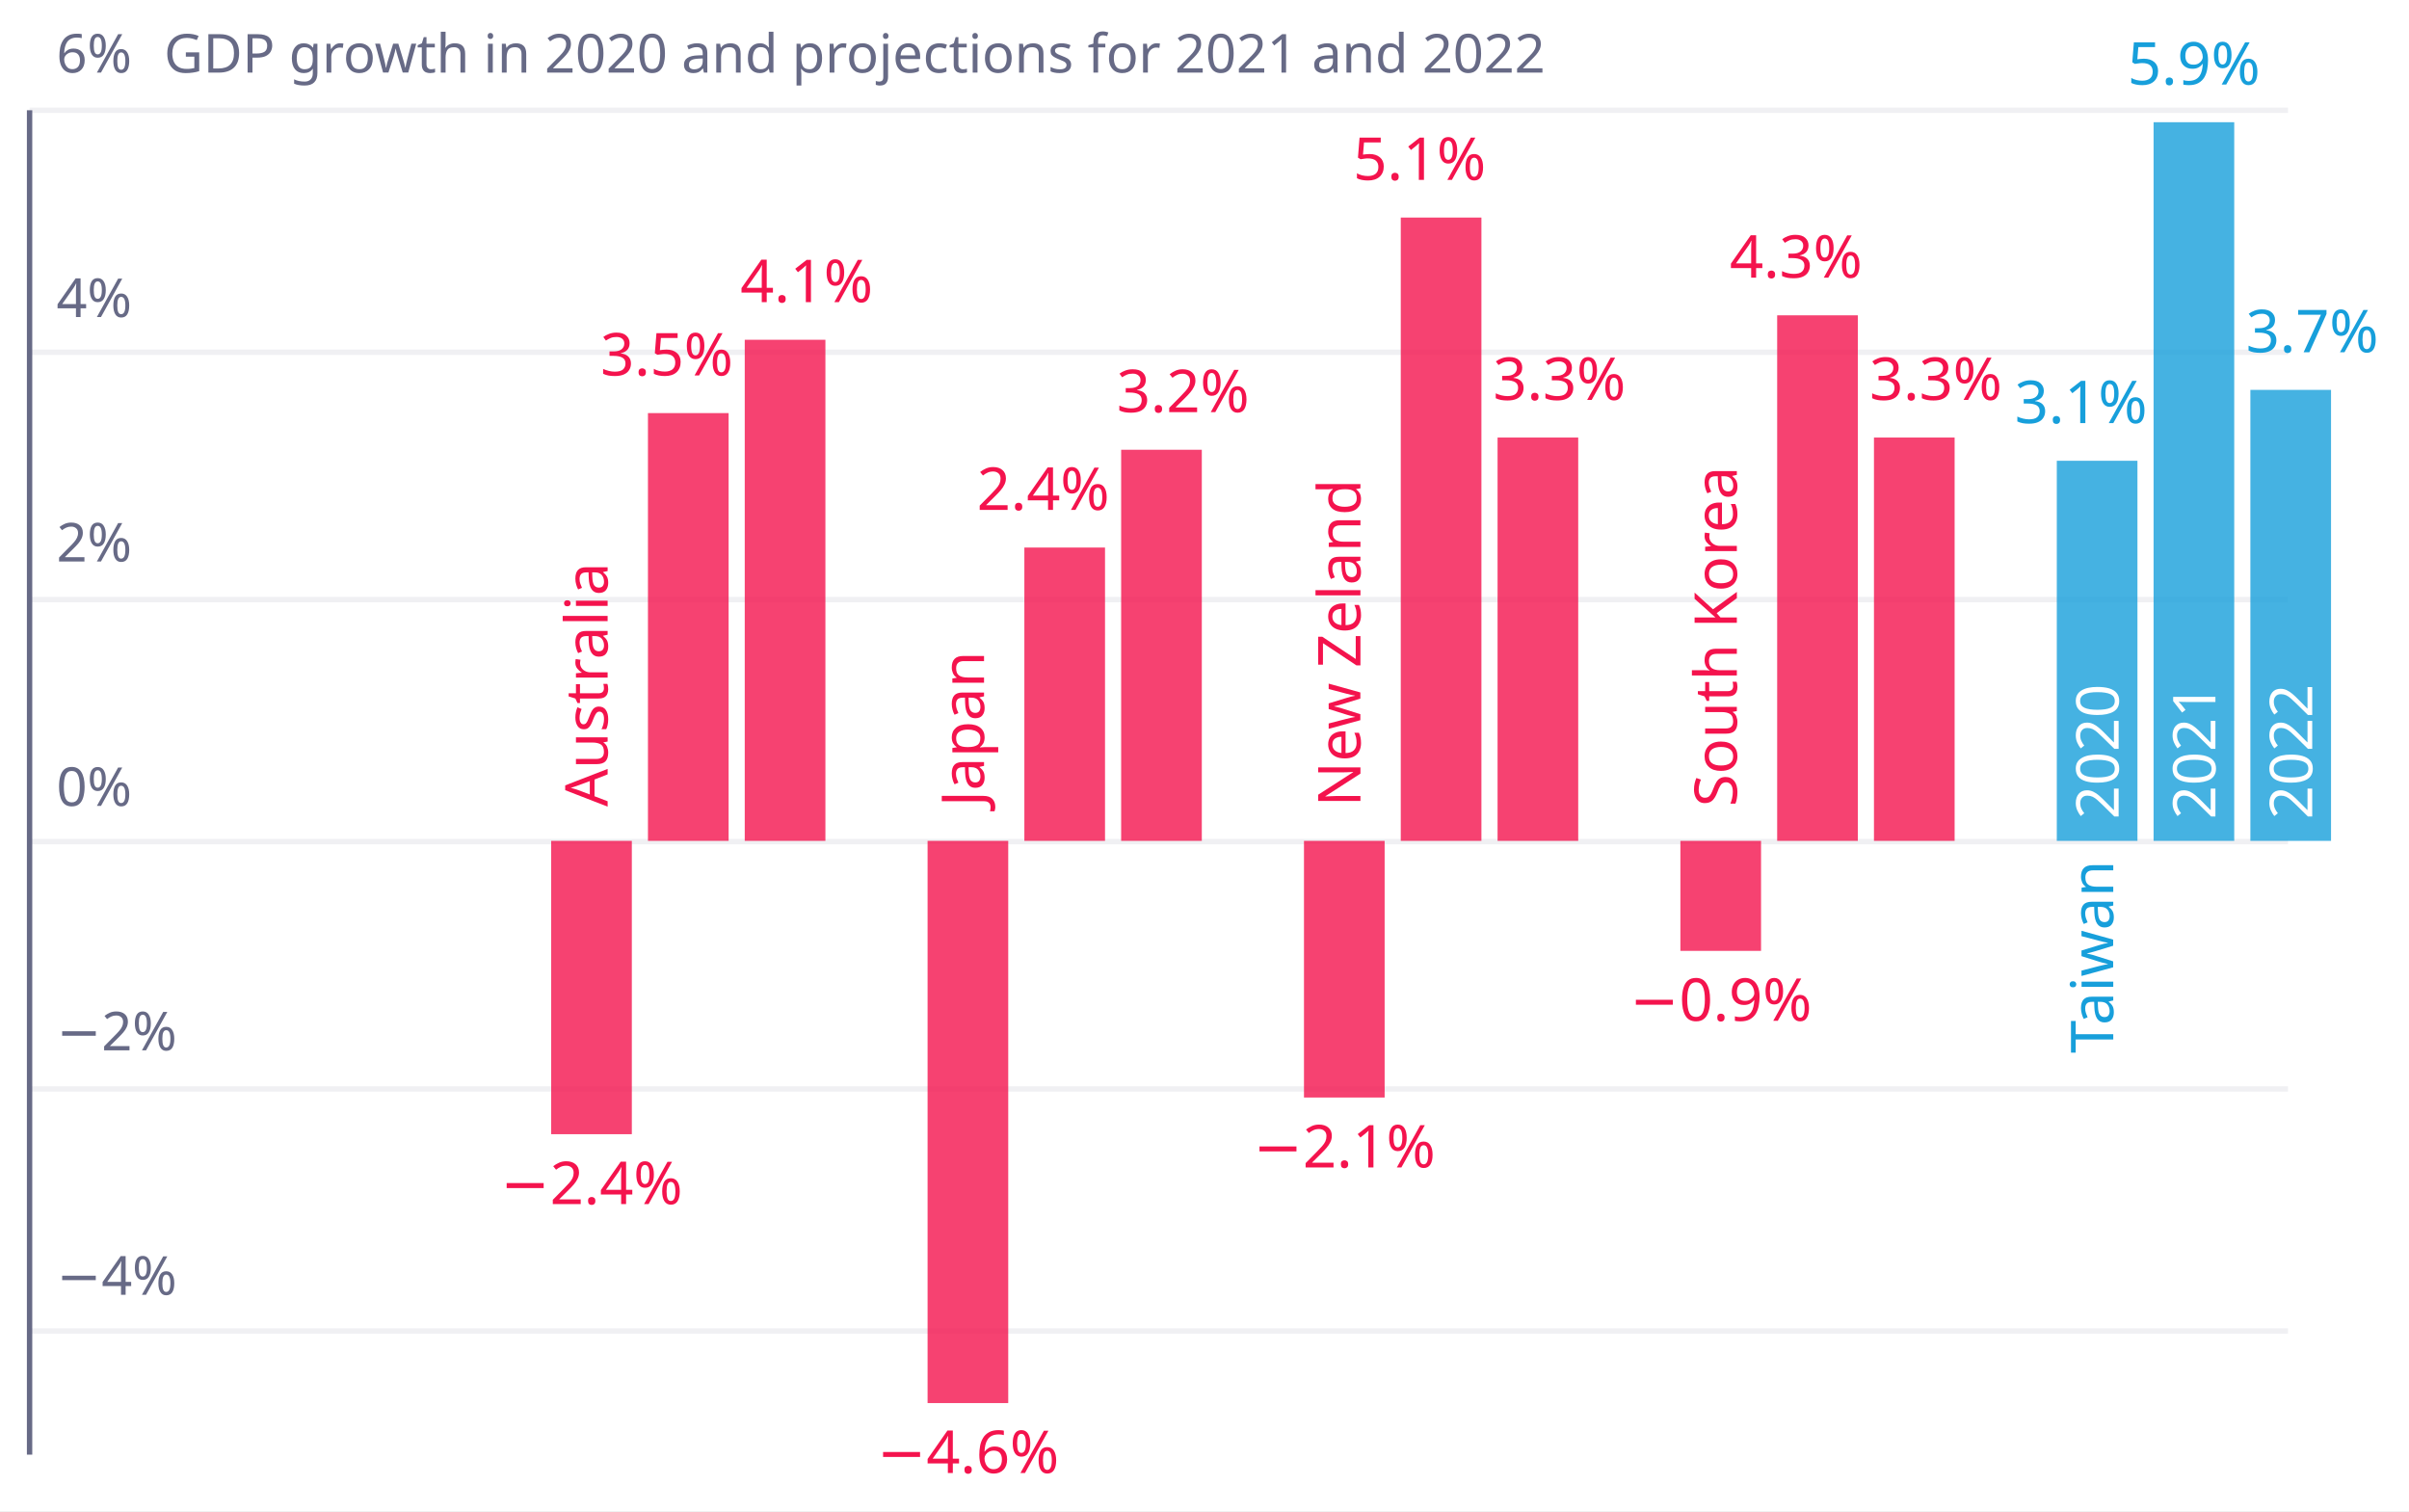
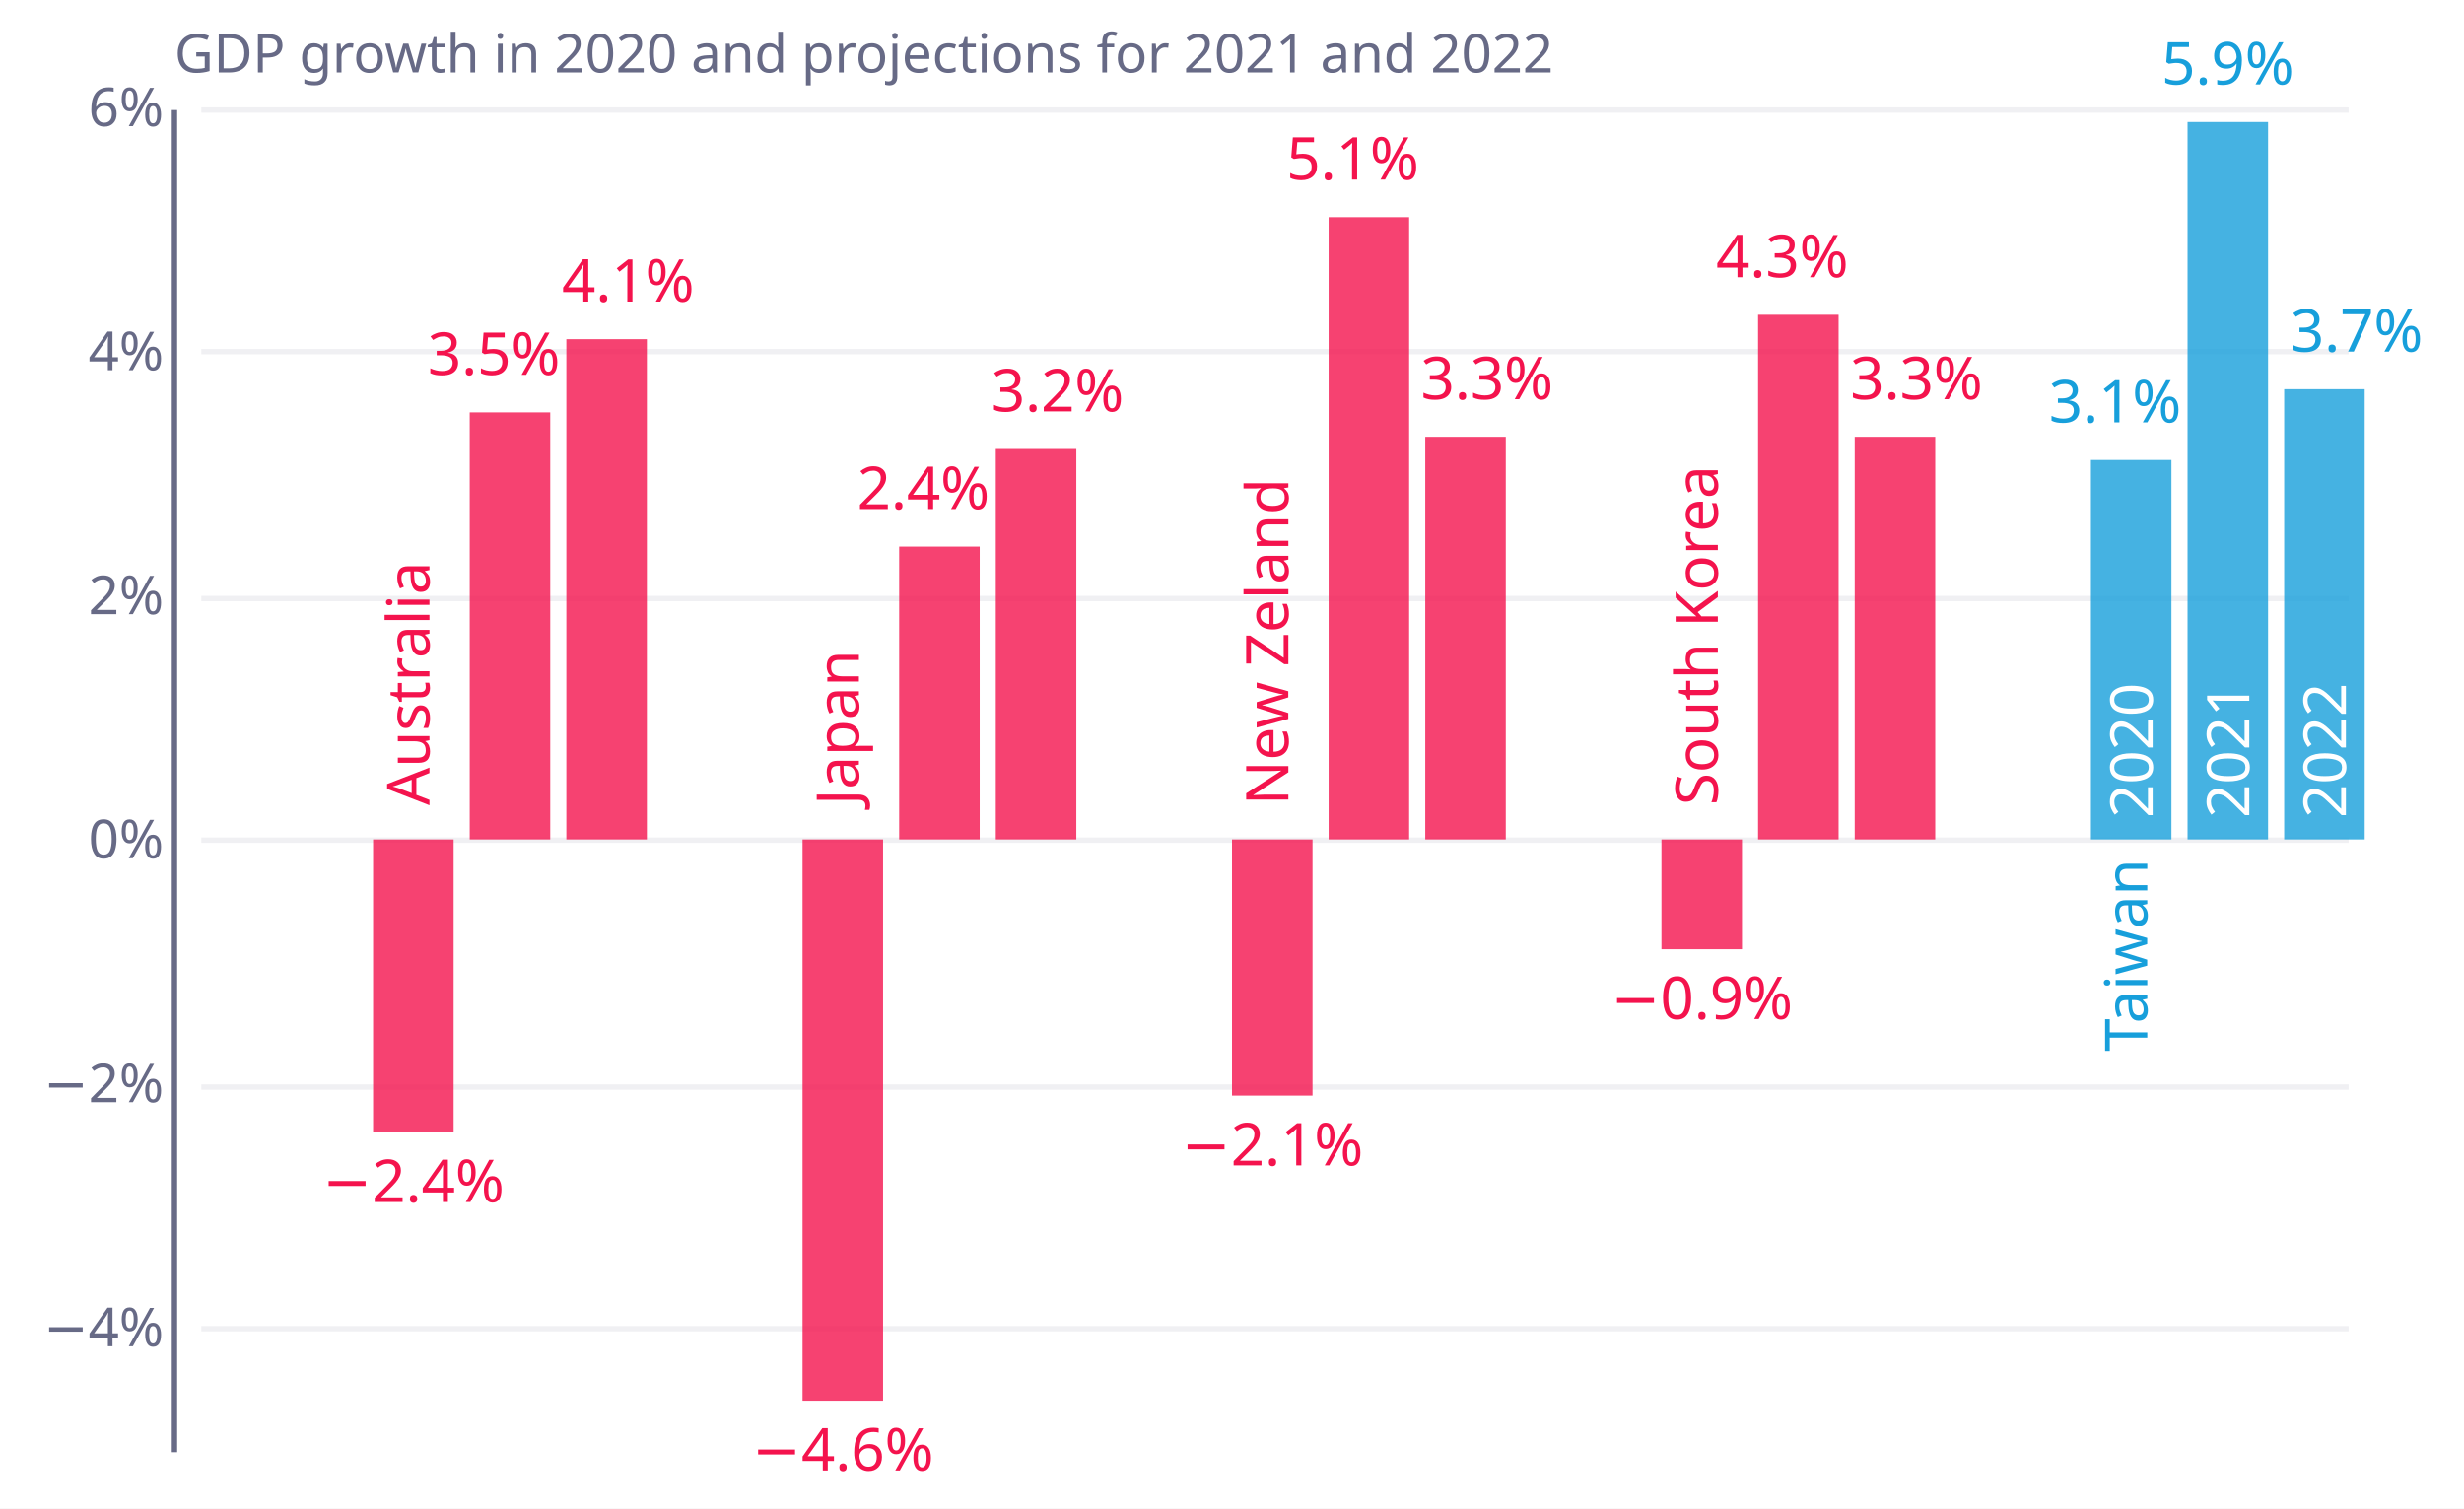
- <svg xmlns="http://www.w3.org/2000/svg" version="1.1" class="marks" width="448" height="281" viewBox="0 0 448 281">
-   <rect width="448" height="281" fill="white" />
-   <g fill="none" stroke-miterlimit="10" transform="translate(5,20)">
+ <svg xmlns="http://www.w3.org/2000/svg" version="1.1" class="marks" width="459" height="281" viewBox="0 0 459 281">
+   <rect width="459" height="281" fill="white" />
+   <g fill="none" stroke-miterlimit="10" transform="translate(37,20)">
    <g class="mark-group role-frame root" role="graphics-object" aria-roledescription="group mark container">
      <g transform="translate(0,0)">
-         <path class="background" aria-hidden="true" d="M0,0h420v250h-420Z" />
+         <path class="background" aria-hidden="true" d="M0,0h400v250h-400Z" />
        <g>
-           <g class="mark-group role-axis" role="graphics-symbol" aria-roledescription="axis" aria-label="Y-axis for a linear scale with values from −0.05 to 0.06">
-             <g transform="translate(0.5,0.5)">
+           <g class="mark-group role-axis" aria-hidden="true">
+             <g transform="translate(-4.5,0.5)">
              <path class="background" aria-hidden="true" d="M0,0h0v0h0Z" pointer-events="none" />
              <g>
                <g class="mark-rule role-axis-grid" pointer-events="none">
-                   <line transform="translate(0,227)" x2="420" y2="0" stroke="#676A86" stroke-opacity="0.1" stroke-width="1" opacity="1" />
-                   <line transform="translate(0,182)" x2="420" y2="0" stroke="#676A86" stroke-opacity="0.1" stroke-width="1" opacity="1" />
-                   <line transform="translate(0,136)" x2="420" y2="0" stroke="#676A86" stroke-opacity="0.1" stroke-width="1" opacity="1" />
-                   <line transform="translate(0,91)" x2="420" y2="0" stroke="#676A86" stroke-opacity="0.1" stroke-width="1" opacity="1" />
-                   <line transform="translate(0,45)" x2="420" y2="0" stroke="#676A86" stroke-opacity="0.1" stroke-width="1" opacity="1" />
-                   <line transform="translate(0,0)" x2="420" y2="0" stroke="#676A86" stroke-opacity="0.1" stroke-width="1" opacity="1" />
+                   <line transform="translate(5,227)" x2="400" y2="0" stroke="#676A86" stroke-opacity="0.1" stroke-width="1" opacity="1" />
+                   <line transform="translate(5,182)" x2="400" y2="0" stroke="#676A86" stroke-opacity="0.1" stroke-width="1" opacity="1" />
+                   <line transform="translate(5,136)" x2="400" y2="0" stroke="#676A86" stroke-opacity="0.1" stroke-width="1" opacity="1" />
+                   <line transform="translate(5,91)" x2="400" y2="0" stroke="#676A86" stroke-opacity="0.1" stroke-width="1" opacity="1" />
+                   <line transform="translate(5,45)" x2="400" y2="0" stroke="#676A86" stroke-opacity="0.1" stroke-width="1" opacity="1" />
+                   <line transform="translate(5,0)" x2="400" y2="0" stroke="#676A86" stroke-opacity="0.1" stroke-width="1" opacity="1" />
                </g>
              </g>
              <path class="foreground" aria-hidden="true" d="" pointer-events="none" display="none" />
            </g>
          </g>
          <g class="mark-group role-axis" role="graphics-symbol" aria-roledescription="axis" aria-label="Y-axis titled 'GDP growth in 2020 and projections for 2021 and 2022' for a linear scale with values from −5% to 6%">
-             <g transform="translate(0.5,0.5)">
+             <g transform="translate(-4.5,0.5)">
              <path class="background" aria-hidden="true" d="M0,0h0v0h0Z" pointer-events="none" />
              <g>
                <g class="mark-text role-axis-label" pointer-events="none">
-                   <text text-anchor="start" transform="translate(5,220.2727)" font-family="sans-serif" font-size="10px" fill="#676A86" opacity="1">−4%</text>
-                   <text text-anchor="start" transform="translate(5,174.8182)" font-family="sans-serif" font-size="10px" fill="#676A86" opacity="1">−2%</text>
-                   <text text-anchor="start" transform="translate(5,129.3636)" font-family="sans-serif" font-size="10px" fill="#676A86" opacity="1">0%</text>
-                   <text text-anchor="start" transform="translate(5,83.90909)" font-family="sans-serif" font-size="10px" fill="#676A86" opacity="1">2%</text>
-                   <text text-anchor="start" transform="translate(5,38.45455)" font-family="sans-serif" font-size="10px" fill="#676A86" opacity="1">4%</text>
-                   <text text-anchor="start" transform="translate(5,-7)" font-family="sans-serif" font-size="10px" fill="#676A86" opacity="1">6%</text>
+                   <text text-anchor="end" transform="translate(-2,230.2727)" font-family="sans-serif" font-size="10px" fill="#676A86" opacity="1">−4%</text>
+                   <text text-anchor="end" transform="translate(-2,184.8182)" font-family="sans-serif" font-size="10px" fill="#676A86" opacity="1">−2%</text>
+                   <text text-anchor="end" transform="translate(-2,139.3636)" font-family="sans-serif" font-size="10px" fill="#676A86" opacity="1">0%</text>
+                   <text text-anchor="end" transform="translate(-2,93.90909)" font-family="sans-serif" font-size="10px" fill="#676A86" opacity="1">2%</text>
+                   <text text-anchor="end" transform="translate(-2,48.45455)" font-family="sans-serif" font-size="10px" fill="#676A86" opacity="1">4%</text>
+                   <text text-anchor="end" transform="translate(-2,3)" font-family="sans-serif" font-size="10px" fill="#676A86" opacity="1">6%</text>
                </g>
                <g class="mark-rule role-axis-domain" pointer-events="none">
                  <line transform="translate(0,250)" x2="0" y2="-250" stroke="#676A86" stroke-width="1" opacity="1" />
                </g>
                <g class="mark-text role-axis-title" pointer-events="none">
-                   <text text-anchor="start" transform="translate(25,-7)" font-family="sans-serif" font-size="10px" font-weight="normal" fill="#676A86" opacity="1">GDP growth in 2020 and projections for 2021 and 2022</text>
+                   <text text-anchor="start" transform="translate(0,-7)" font-family="sans-serif" font-size="10px" font-weight="normal" fill="#676A86" opacity="1">GDP growth in 2020 and projections for 2021 and 2022</text>
                </g>
              </g>
              <path class="foreground" aria-hidden="true" d="" pointer-events="none" display="none" />
            </g>
          </g>
-           <g class="mark-rect role-mark layer_0_marks" role="graphics-symbol" aria-roledescription="rect mark container">
-             <path d="M3.5,136.364h63v0h-63Z" fill="#4c78a8" />
+           <g class="mark-rect role-mark layer_0_marks" role="graphics-object" aria-roledescription="rect mark container">
+             <path aria-label="country: Australia; value: −2%" role="graphics-symbol" aria-roledescription="bar" d="M32.5,136.364h15v54.545h-15Z" fill="#F4134D" opacity="0.8" />
+             <path aria-label="country: New Zeland; value: −2%" role="graphics-symbol" aria-roledescription="bar" d="M192.5,136.364h15v47.727h-15Z" fill="#F4134D" opacity="0.8" />
+             <path aria-label="country: Japan; value: −5%" role="graphics-symbol" aria-roledescription="bar" d="M112.5,136.364h15v104.545h-15Z" fill="#F4134D" opacity="0.8" />
+             <path aria-label="country: South Korea; value: −1%" role="graphics-symbol" aria-roledescription="bar" d="M272.5,136.364h15v20.455h-15Z" fill="#F4134D" opacity="0.8" />
          </g>
-           <g class="mark-rect role-mark layer_1_marks" role="graphics-symbol" aria-roledescription="rect mark container">
-             <path d="M97.5,136.364h15v54.545h-15Z" fill="#F4134D" opacity="0.8" />
-             <path d="M237.5,136.364h15v47.727h-15Z" fill="#F4134D" opacity="0.8" />
-             <path d="M167.5,136.364h15v104.545h-15Z" fill="#F4134D" opacity="0.8" />
-             <path d="M307.5,136.364h15v20.455h-15Z" fill="#F4134D" opacity="0.8" />
+           <g class="mark-rect role-mark layer_1_marks" role="graphics-object" aria-roledescription="rect mark container">
+             <path aria-label="country: Australia; value: 4%" role="graphics-symbol" aria-roledescription="bar" d="M50.5,56.818h15v79.545h-15Z" fill="#F4134D" opacity="0.8" />
+             <path aria-label="country: New Zeland; value: 5%" role="graphics-symbol" aria-roledescription="bar" d="M210.5,20.455h15v115.909h-15Z" fill="#F4134D" opacity="0.8" />
+             <path aria-label="country: Japan; value: 2%" role="graphics-symbol" aria-roledescription="bar" d="M130.5,81.818h15v54.545h-15Z" fill="#F4134D" opacity="0.8" />
+             <path aria-label="country: South Korea; value: 4%" role="graphics-symbol" aria-roledescription="bar" d="M290.5,38.636h15v97.727h-15Z" fill="#F4134D" opacity="0.8" />
          </g>
-           <g class="mark-rect role-mark layer_2_marks" role="graphics-symbol" aria-roledescription="rect mark container">
-             <path d="M115.5,56.818h15v79.545h-15Z" fill="#F4134D" opacity="0.8" />
-             <path d="M255.5,20.455h15v115.909h-15Z" fill="#F4134D" opacity="0.8" />
-             <path d="M185.5,81.818h15v54.545h-15Z" fill="#F4134D" opacity="0.8" />
-             <path d="M325.5,38.636h15v97.727h-15Z" fill="#F4134D" opacity="0.8" />
+           <g class="mark-rect role-mark layer_2_marks" role="graphics-object" aria-roledescription="rect mark container">
+             <path aria-label="country: Australia; value: 4%" role="graphics-symbol" aria-roledescription="bar" d="M68.5,43.182h15v93.182h-15Z" fill="#F4134D" opacity="0.8" />
+             <path aria-label="country: New Zeland; value: 3%" role="graphics-symbol" aria-roledescription="bar" d="M228.5,61.364h15v75h-15Z" fill="#F4134D" opacity="0.8" />
+             <path aria-label="country: Japan; value: 3%" role="graphics-symbol" aria-roledescription="bar" d="M148.5,63.636h15v72.727h-15Z" fill="#F4134D" opacity="0.8" />
+             <path aria-label="country: South Korea; value: 3%" role="graphics-symbol" aria-roledescription="bar" d="M308.5,61.364h15v75h-15Z" fill="#F4134D" opacity="0.8" />
          </g>
-           <g class="mark-rect role-mark layer_3_marks" role="graphics-symbol" aria-roledescription="rect mark container">
-             <path d="M133.5,43.182h15v93.182h-15Z" fill="#F4134D" opacity="0.8" />
-             <path d="M273.5,61.364h15v75h-15Z" fill="#F4134D" opacity="0.8" />
-             <path d="M203.5,63.636h15v72.727h-15Z" fill="#F4134D" opacity="0.8" />
-             <path d="M343.5,61.364h15v75h-15Z" fill="#F4134D" opacity="0.8" />
+           <g class="mark-rect role-mark layer_3_marks" role="graphics-object" aria-roledescription="rect mark container">
+             <path aria-label="country: Taiwan; value: 3%" role="graphics-symbol" aria-roledescription="bar" d="M352.5,65.682h15v70.682h-15Z" fill="#179FDB" opacity="0.8" />
          </g>
-           <g class="mark-rect role-mark layer_4_marks" role="graphics-symbol" aria-roledescription="rect mark container">
-             <path d="M377.5,65.682h15v70.682h-15Z" fill="#179FDB" opacity="0.8" />
+           <g class="mark-rect role-mark layer_4_marks" role="graphics-object" aria-roledescription="rect mark container">
+             <path aria-label="country: Taiwan; value: 6%" role="graphics-symbol" aria-roledescription="bar" d="M370.5,2.727h15v133.636h-15Z" fill="#179FDB" opacity="0.8" />
          </g>
-           <g class="mark-rect role-mark layer_5_marks" role="graphics-symbol" aria-roledescription="rect mark container">
-             <path d="M395.5,2.727h15v133.636h-15Z" fill="#179FDB" opacity="0.8" />
+           <g class="mark-rect role-mark layer_5_marks" role="graphics-object" aria-roledescription="rect mark container">
+             <path aria-label="country: Taiwan; value: 4%" role="graphics-symbol" aria-roledescription="bar" d="M388.5,52.5h15v83.864h-15Z" fill="#179FDB" opacity="0.8" />
          </g>
-           <g class="mark-rect role-mark layer_6_marks" role="graphics-symbol" aria-roledescription="rect mark container">
-             <path d="M413.5,52.5h15v83.864h-15Z" fill="#179FDB" opacity="0.8" />
+           <g class="mark-text role-mark layer_6_marks" role="graphics-object" aria-roledescription="text mark container">
+             <text aria-label="value: −2.4%; country: Australia" role="graphics-symbol" aria-roledescription="text mark" text-anchor="middle" transform="translate(40,203.9091)" font-family="sans-serif" font-size="11px" fill="#F4134D">−2.4%</text>
+             <text aria-label="value: −2.1%; country: New Zeland" role="graphics-symbol" aria-roledescription="text mark" text-anchor="middle" transform="translate(200,197.0909)" font-family="sans-serif" font-size="11px" fill="#F4134D">−2.1%</text>
+             <text aria-label="value: −4.6%; country: Japan" role="graphics-symbol" aria-roledescription="text mark" text-anchor="middle" transform="translate(120,253.9091)" font-family="sans-serif" font-size="11px" fill="#F4134D">−4.6%</text>
+             <text aria-label="value: −0.9%; country: South Korea" role="graphics-symbol" aria-roledescription="text mark" text-anchor="middle" transform="translate(280,169.8182)" font-family="sans-serif" font-size="11px" fill="#F4134D">−0.9%</text>
          </g>
          <g class="mark-text role-mark layer_7_marks" role="graphics-object" aria-roledescription="text mark container">
-             <text text-anchor="middle" transform="translate(105,203.9091)" font-family="sans-serif" font-size="11px" fill="#F4134D">−2.4%</text>
-             <text text-anchor="middle" transform="translate(245,197.0909)" font-family="sans-serif" font-size="11px" fill="#F4134D">−2.1%</text>
-             <text text-anchor="middle" transform="translate(175,253.9091)" font-family="sans-serif" font-size="11px" fill="#F4134D">−4.6%</text>
-             <text text-anchor="middle" transform="translate(315,169.8182)" font-family="sans-serif" font-size="11px" fill="#F4134D">−0.9%</text>
+             <text aria-label="value: 3.5%; country: Australia" role="graphics-symbol" aria-roledescription="text mark" text-anchor="middle" transform="translate(55,49.81818)" font-family="sans-serif" font-size="11px" fill="#F4134D">3.5%</text>
+             <text aria-label="value: 5.1%; country: New Zeland" role="graphics-symbol" aria-roledescription="text mark" text-anchor="middle" transform="translate(215,13.45455)" font-family="sans-serif" font-size="11px" fill="#F4134D">5.1%</text>
+             <text aria-label="value: 2.4%; country: Japan" role="graphics-symbol" aria-roledescription="text mark" text-anchor="middle" transform="translate(135,74.81818)" font-family="sans-serif" font-size="11px" fill="#F4134D">2.4%</text>
+             <text aria-label="value: 4.3%; country: South Korea" role="graphics-symbol" aria-roledescription="text mark" text-anchor="middle" transform="translate(295,31.63636)" font-family="sans-serif" font-size="11px" fill="#F4134D">4.3%</text>
          </g>
          <g class="mark-text role-mark layer_8_marks" role="graphics-object" aria-roledescription="text mark container">
-             <text text-anchor="middle" transform="translate(382,58.68182)" font-family="sans-serif" font-size="11px" fill="#179FDB">3.1%</text>
+             <text aria-label="value: 4.1%; country: Australia" role="graphics-symbol" aria-roledescription="text mark" text-anchor="middle" transform="translate(80,36.18182)" font-family="sans-serif" font-size="11px" fill="#F4134D">4.1%</text>
+             <text aria-label="value: 3.3%; country: New Zeland" role="graphics-symbol" aria-roledescription="text mark" text-anchor="middle" transform="translate(240,54.36364)" font-family="sans-serif" font-size="11px" fill="#F4134D">3.3%</text>
+             <text aria-label="value: 3.2%; country: Japan" role="graphics-symbol" aria-roledescription="text mark" text-anchor="middle" transform="translate(160,56.63636)" font-family="sans-serif" font-size="11px" fill="#F4134D">3.2%</text>
+             <text aria-label="value: 3.3%; country: South Korea" role="graphics-symbol" aria-roledescription="text mark" text-anchor="middle" transform="translate(320,54.36364)" font-family="sans-serif" font-size="11px" fill="#F4134D">3.3%</text>
          </g>
          <g class="mark-text role-mark layer_9_marks" role="graphics-object" aria-roledescription="text mark container">
-             <text text-anchor="start" transform="translate(105,125) rotate(270) translate(-5,3)" font-family="sans-serif" font-size="11px" fill="#F4134D">Australia</text>
-             <text text-anchor="start" transform="translate(245,125) rotate(270) translate(-5,3)" font-family="sans-serif" font-size="11px" fill="#F4134D">New Zeland</text>
-             <text text-anchor="start" transform="translate(175,125) rotate(270) translate(-5,3)" font-family="sans-serif" font-size="11px" fill="#F4134D">Japan</text>
-             <text text-anchor="start" transform="translate(315,125) rotate(270) translate(-5,3)" font-family="sans-serif" font-size="11px" fill="#F4134D">South Korea</text>
+             <text aria-label="value: 3.1%; country: Taiwan" role="graphics-symbol" aria-roledescription="text mark" text-anchor="middle" transform="translate(357,58.68182)" font-family="sans-serif" font-size="11px" fill="#179FDB">3.1%</text>
          </g>
          <g class="mark-text role-mark layer_10_marks" role="graphics-object" aria-roledescription="text mark container">
-             <text text-anchor="end" transform="translate(385,125) rotate(270) translate(-15,3)" font-family="sans-serif" font-size="11px" fill="#179FDB">Taiwan</text>
+             <text aria-label="value: 5.9%; country: Taiwan" role="graphics-symbol" aria-roledescription="text mark" text-anchor="middle" transform="translate(378,-4.272727)" font-family="sans-serif" font-size="11px" fill="#179FDB">5.9%</text>
          </g>
          <g class="mark-text role-mark layer_11_marks" role="graphics-object" aria-roledescription="text mark container">
-             <text text-anchor="middle" transform="translate(119,49.81818)" font-family="sans-serif" font-size="11px" fill="#F4134D">3.5%</text>
-             <text text-anchor="middle" transform="translate(259,13.45455)" font-family="sans-serif" font-size="11px" fill="#F4134D">5.1%</text>
-             <text text-anchor="middle" transform="translate(189,74.81818)" font-family="sans-serif" font-size="11px" fill="#F4134D">2.4%</text>
-             <text text-anchor="middle" transform="translate(329,31.63636)" font-family="sans-serif" font-size="11px" fill="#F4134D">4.3%</text>
+             <text aria-label="value: 3.7%; country: Taiwan" role="graphics-symbol" aria-roledescription="text mark" text-anchor="middle" transform="translate(402,45.5)" font-family="sans-serif" font-size="11px" fill="#179FDB">3.7%</text>
          </g>
          <g class="mark-text role-mark layer_12_marks" role="graphics-object" aria-roledescription="text mark container">
-             <text text-anchor="middle" transform="translate(145,36.18182)" font-family="sans-serif" font-size="11px" fill="#F4134D">4.1%</text>
-             <text text-anchor="middle" transform="translate(285,54.36364)" font-family="sans-serif" font-size="11px" fill="#F4134D">3.3%</text>
-             <text text-anchor="middle" transform="translate(215,56.63636)" font-family="sans-serif" font-size="11px" fill="#F4134D">3.2%</text>
-             <text text-anchor="middle" transform="translate(355,54.36364)" font-family="sans-serif" font-size="11px" fill="#F4134D">3.3%</text>
+             <text aria-label="country: Australia" role="graphics-symbol" aria-roledescription="text mark" text-anchor="start" transform="translate(40,125) rotate(270) translate(-5,3)" font-family="sans-serif" font-size="11px" fill="#F4134D">Australia</text>
+             <text aria-label="country: New Zeland" role="graphics-symbol" aria-roledescription="text mark" text-anchor="start" transform="translate(200,125) rotate(270) translate(-5,3)" font-family="sans-serif" font-size="11px" fill="#F4134D">New Zeland</text>
+             <text aria-label="country: Japan" role="graphics-symbol" aria-roledescription="text mark" text-anchor="start" transform="translate(120,125) rotate(270) translate(-5,3)" font-family="sans-serif" font-size="11px" fill="#F4134D">Japan</text>
+             <text aria-label="country: South Korea" role="graphics-symbol" aria-roledescription="text mark" text-anchor="start" transform="translate(280,125) rotate(270) translate(-5,3)" font-family="sans-serif" font-size="11px" fill="#F4134D">South Korea</text>
          </g>
          <g class="mark-text role-mark layer_13_marks" role="graphics-object" aria-roledescription="text mark container">
-             <text text-anchor="middle" transform="translate(403,-4.272727)" font-family="sans-serif" font-size="11px" fill="#179FDB">5.9%</text>
+             <text aria-label="country: Taiwan" role="graphics-symbol" aria-roledescription="text mark" text-anchor="end" transform="translate(360,125) rotate(270) translate(-15,3)" font-family="sans-serif" font-size="11px" fill="#179FDB">Taiwan</text>
          </g>
          <g class="mark-text role-mark layer_14_marks" role="graphics-object" aria-roledescription="text mark container">
-             <text text-anchor="middle" transform="translate(425,45.5)" font-family="sans-serif" font-size="11px" fill="#179FDB">3.7%</text>
+             <text aria-label="t: 2020; x: Taiwan; y: 0" role="graphics-symbol" aria-roledescription="text mark" text-anchor="start" transform="translate(360,136.3636) rotate(270) translate(4,4)" font-family="sans-serif" font-size="11px" fill="white">2020</text>
          </g>
          <g class="mark-text role-mark layer_15_marks" role="graphics-object" aria-roledescription="text mark container">
-             <text text-anchor="start" transform="translate(385,136.3636) rotate(270) translate(4,4)" font-family="sans-serif" font-size="11px" fill="white">2020</text>
+             <text aria-label="t: 2021; x: Taiwan; y: 0" role="graphics-symbol" aria-roledescription="text mark" text-anchor="start" transform="translate(360,136.3636) rotate(270) translate(4,22)" font-family="sans-serif" font-size="11px" fill="white">2021</text>
          </g>
          <g class="mark-text role-mark layer_16_marks" role="graphics-object" aria-roledescription="text mark container">
-             <text text-anchor="start" transform="translate(385,136.3636) rotate(270) translate(4,22)" font-family="sans-serif" font-size="11px" fill="white">2021</text>
-           </g>
-           <g class="mark-text role-mark layer_17_marks" role="graphics-object" aria-roledescription="text mark container">
-             <text text-anchor="start" transform="translate(385,136.3636) rotate(270) translate(4,40)" font-family="sans-serif" font-size="11px" fill="white">2022</text>
+             <text aria-label="t: 2022; x: Taiwan; y: 0" role="graphics-symbol" aria-roledescription="text mark" text-anchor="start" transform="translate(360,136.3636) rotate(270) translate(4,40)" font-family="sans-serif" font-size="11px" fill="white">2022</text>
          </g>
        </g>
        <path class="foreground" aria-hidden="true" d="" display="none" />
      </g>
    </g>
  </g>
</svg>
